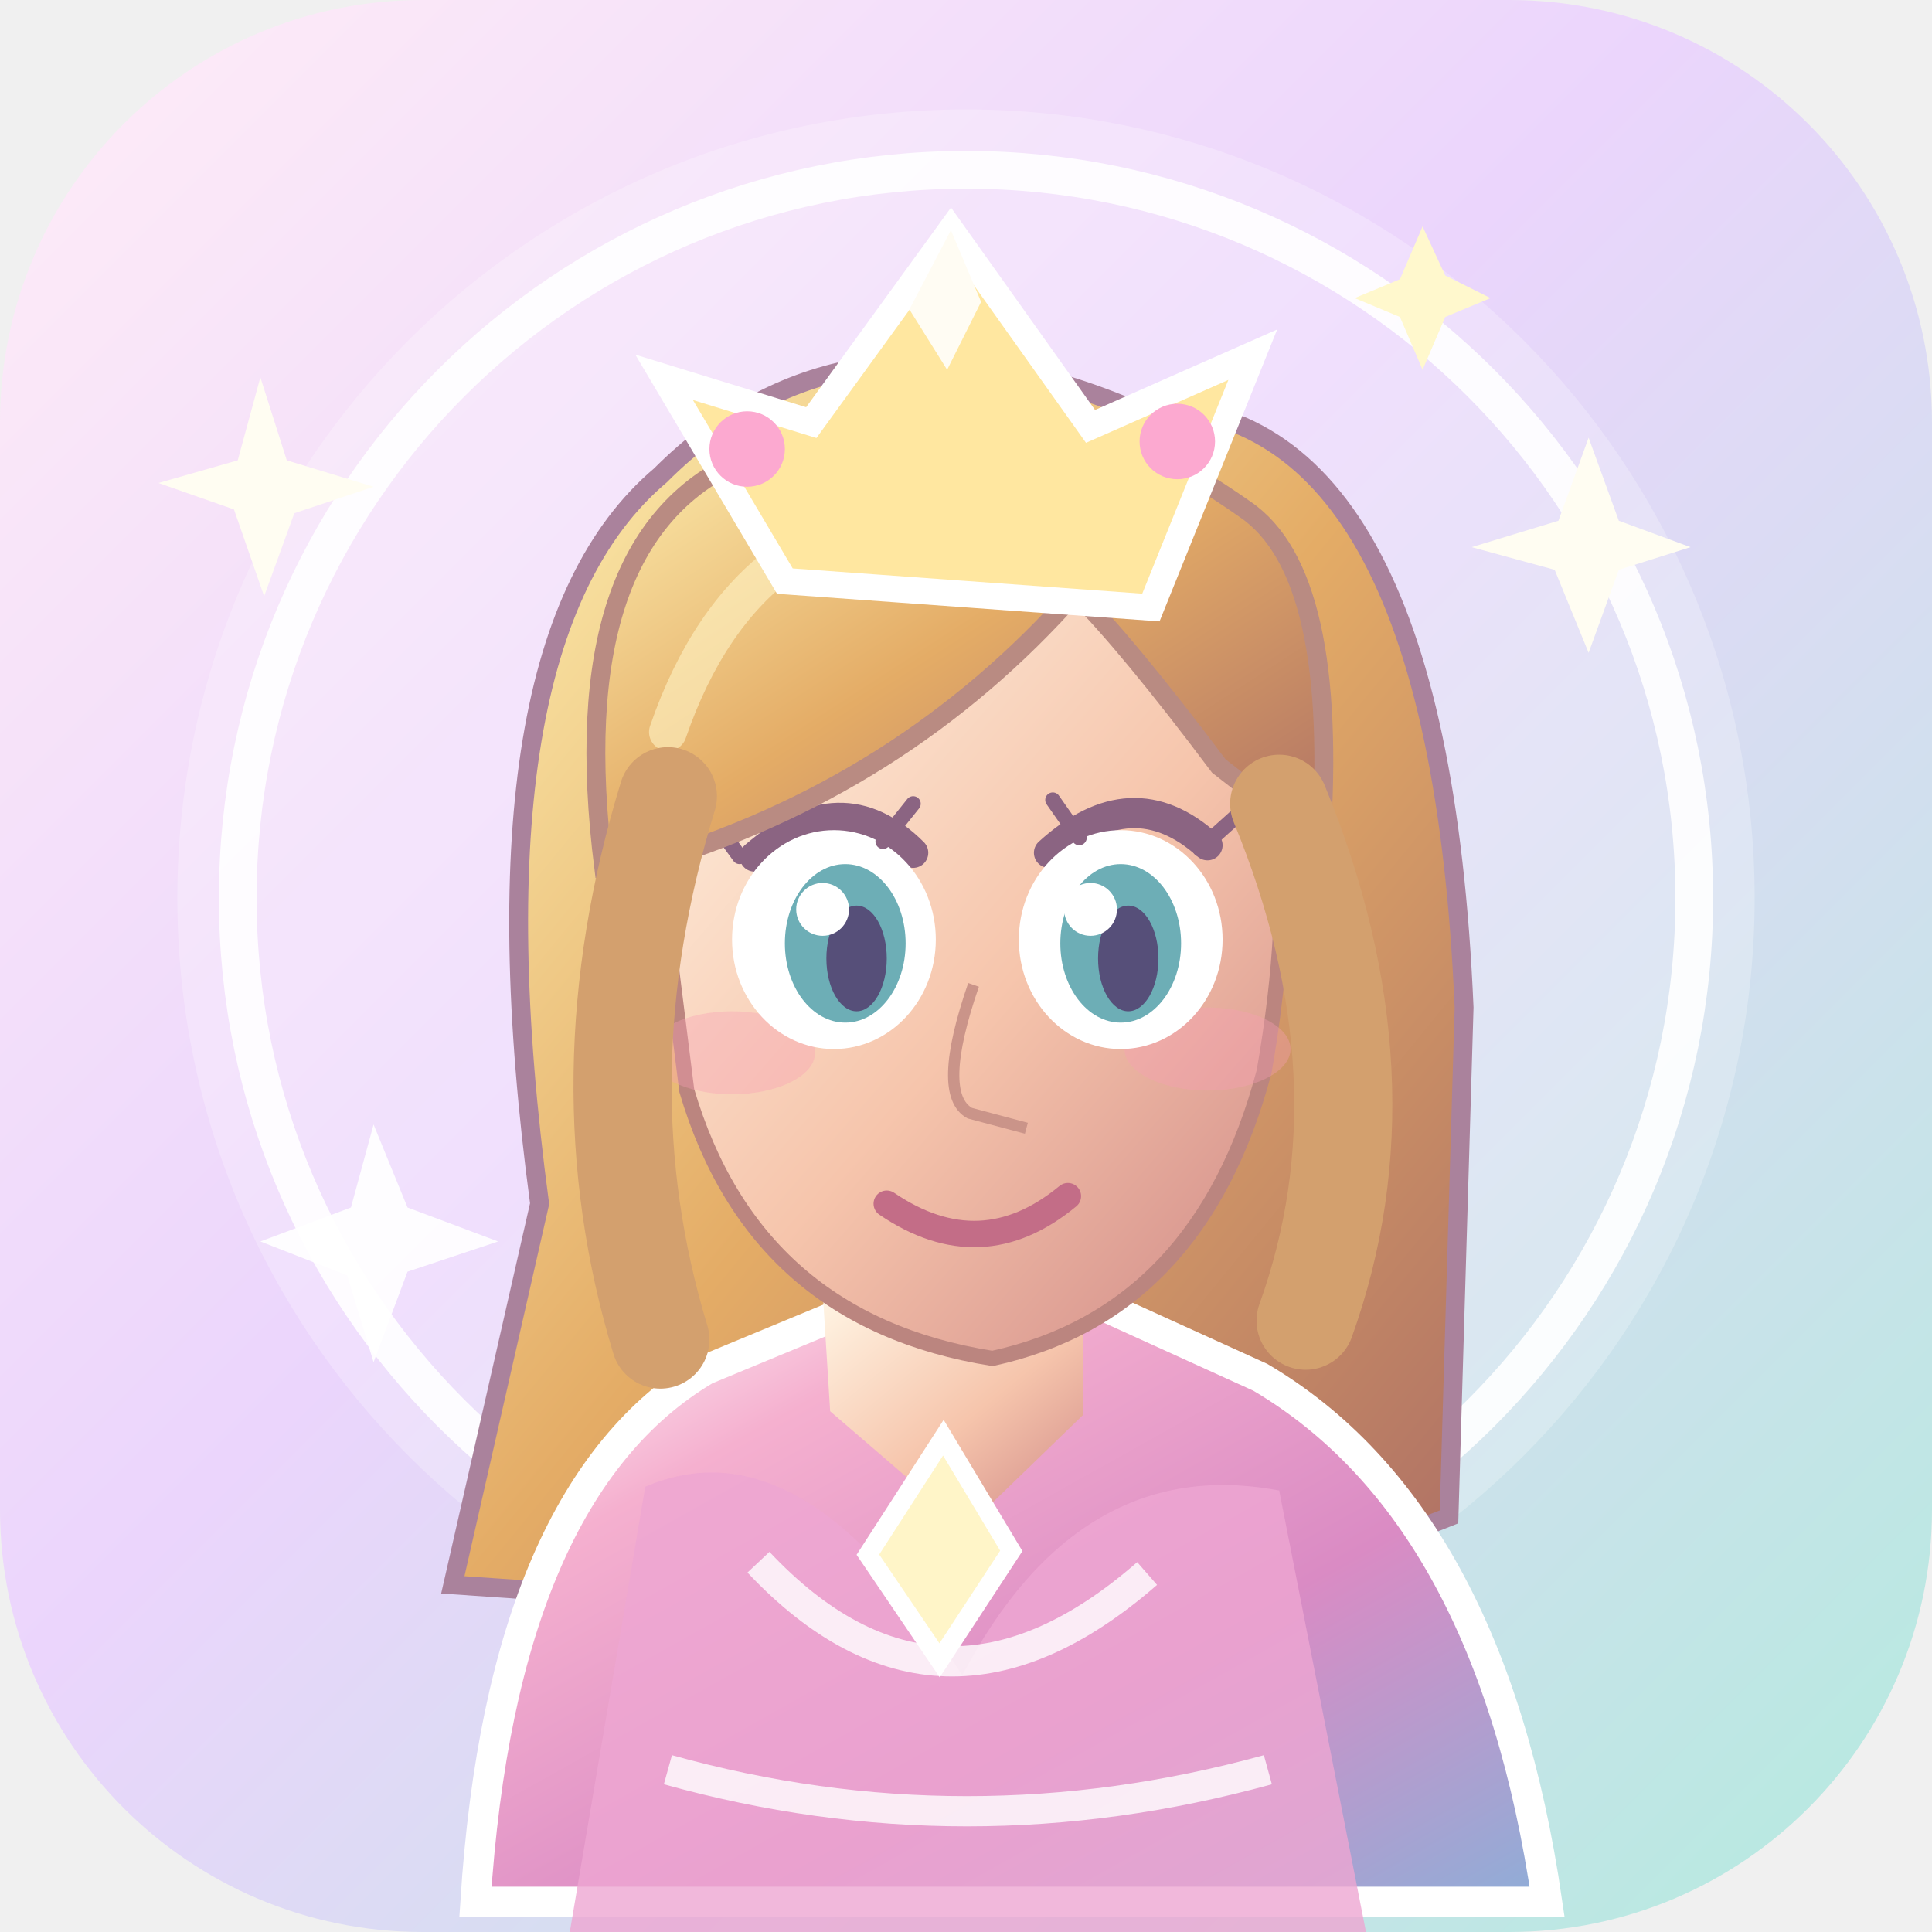
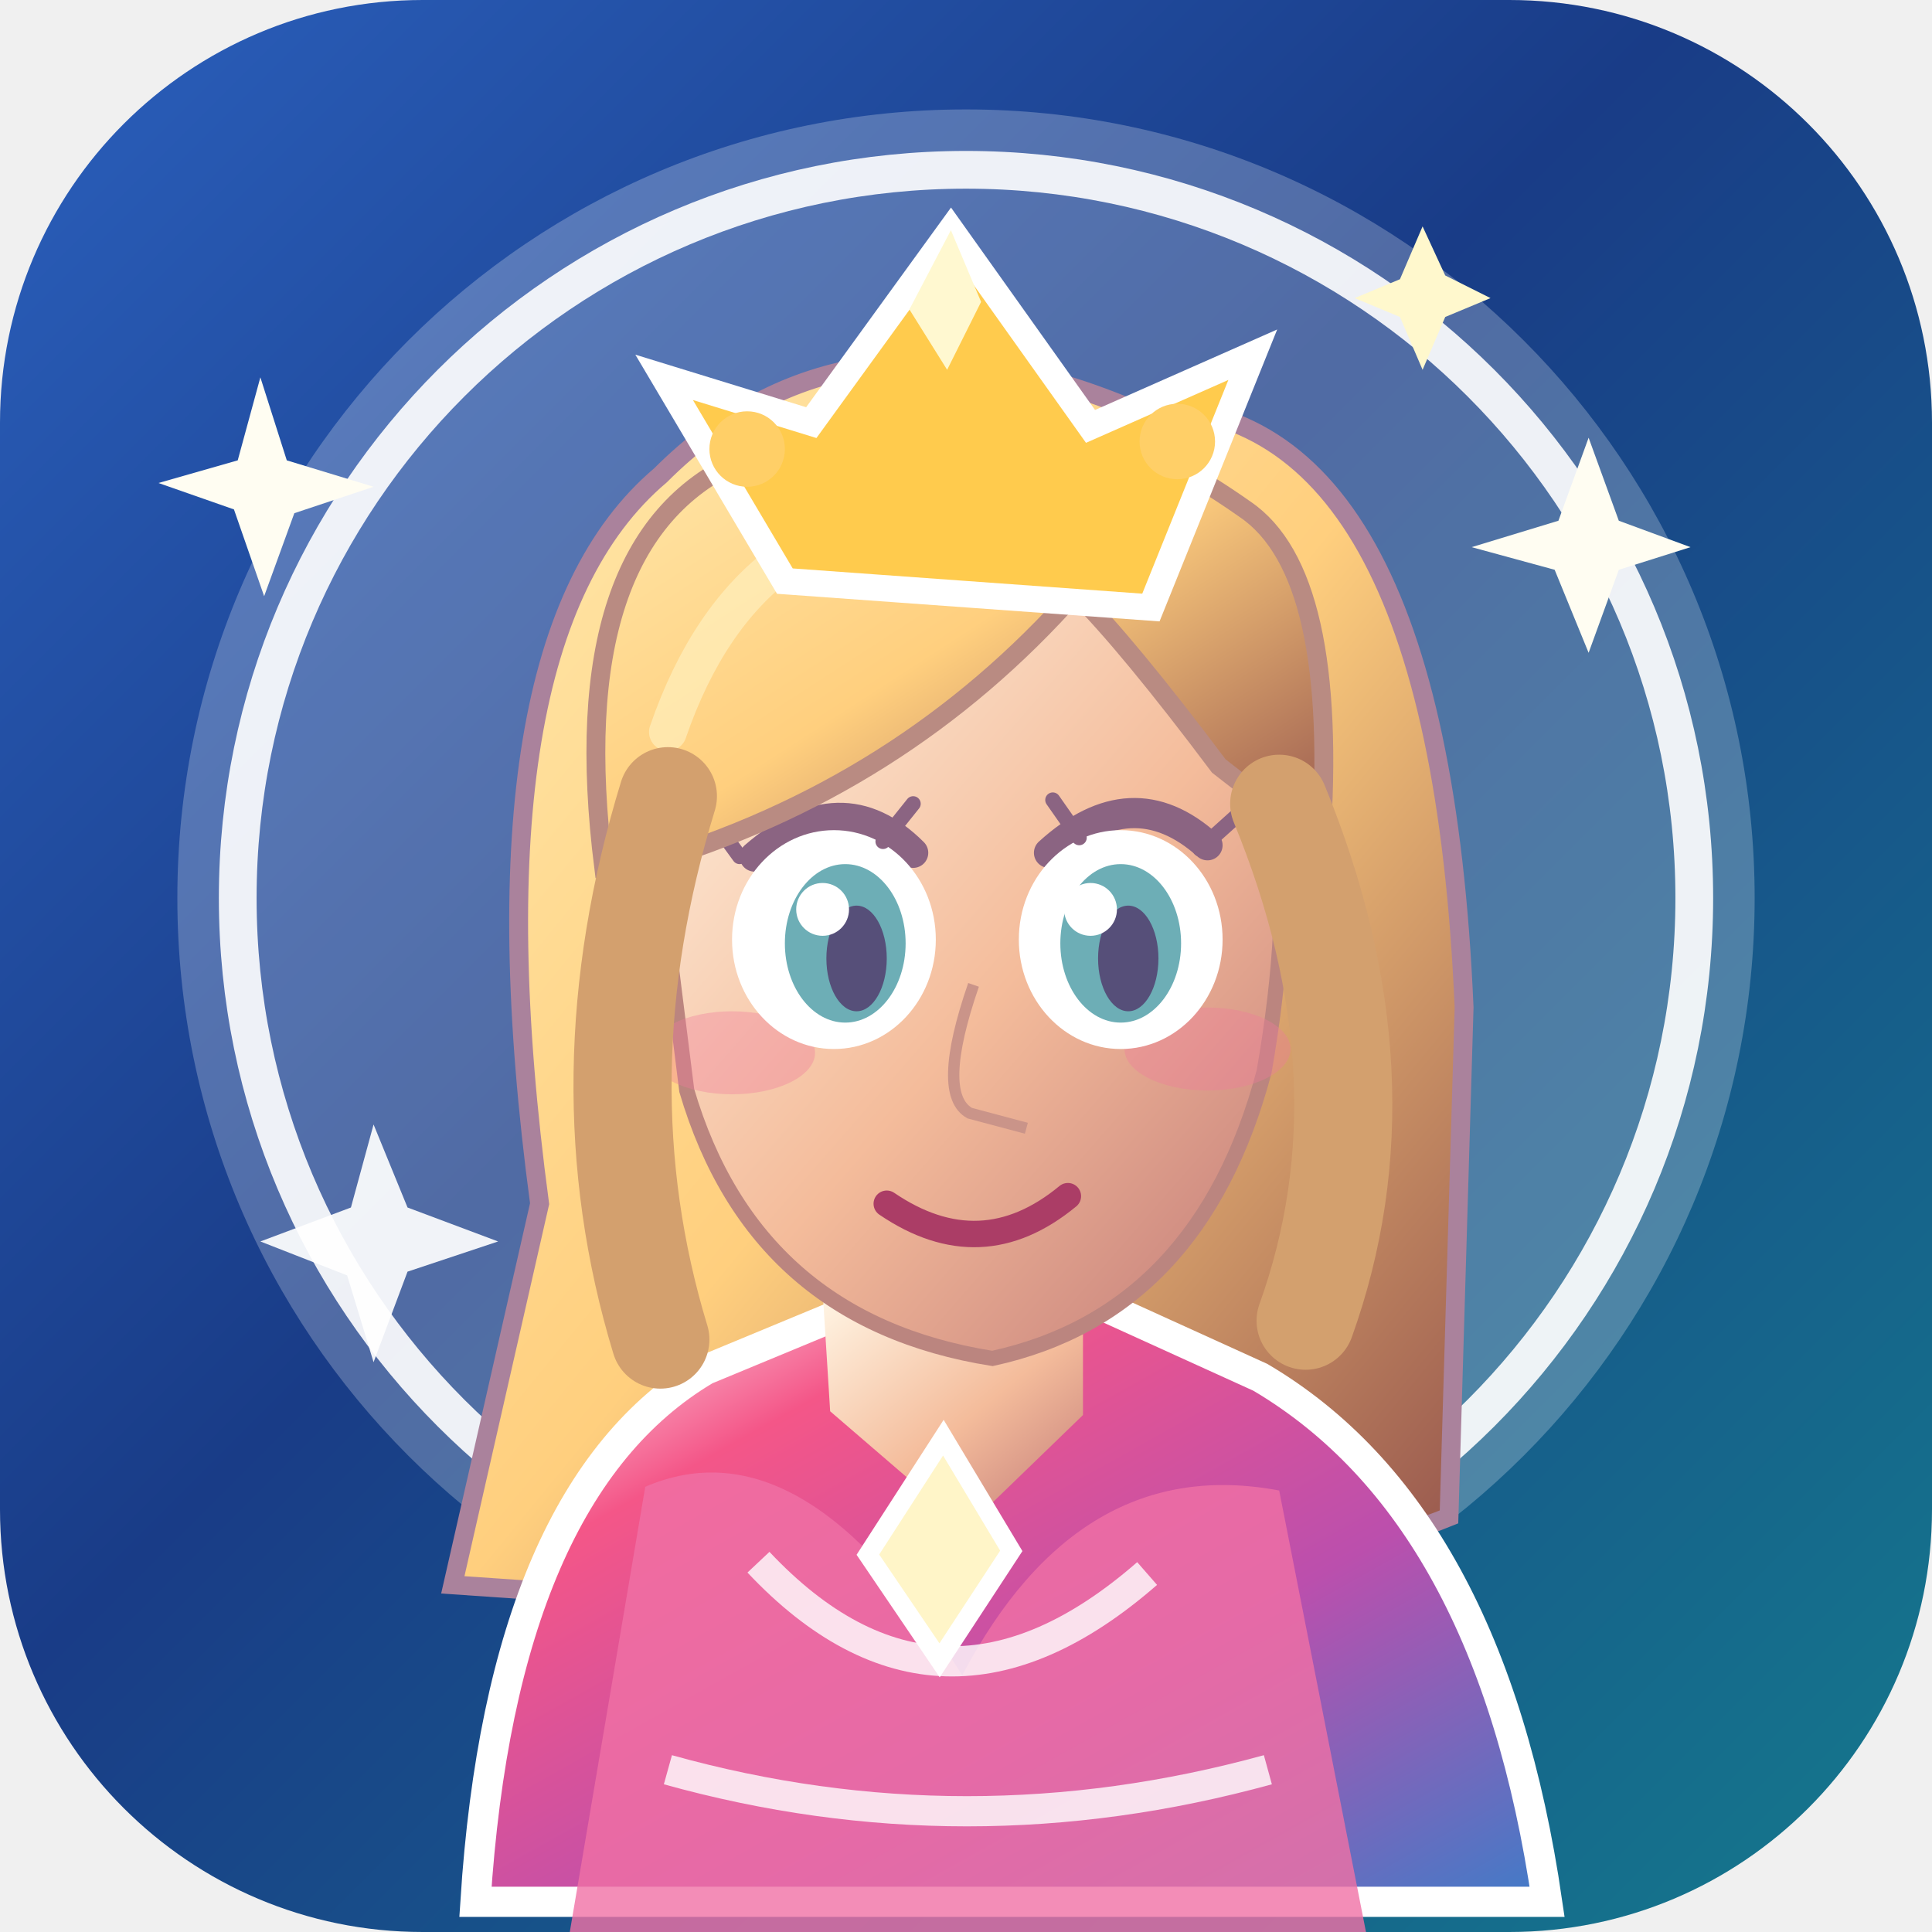
<svg xmlns="http://www.w3.org/2000/svg" width="512" height="512" viewBox="0 0 512 512">
  <defs>
    <linearGradient id="bg" x1="0" y1="0" x2="1" y2="1">
-       <stop stop-color="#FFEDF7" />
-       <stop offset=".44" stop-color="#EBD5FC" />
-       <stop offset="1" stop-color="#B3EBDE" />
+       <stop stop-color="#2B60BD" />
+       <stop offset=".44" stop-color="#193C87" />
+       <stop offset="1" stop-color="#147A8D" />
    </linearGradient>
    <linearGradient id="hair" x1="0" y1="0" x2="1" y2="1">
-       <stop stop-color="#FFF3B4" />
-       <stop offset=".5" stop-color="#E4AC66" />
-       <stop offset="1" stop-color="#AD6F65" />
+       <stop stop-color="#FFE9AD" />
+       <stop offset=".5" stop-color="#FFCF7E" />
+       <stop offset="1" stop-color="#92514B" />
    </linearGradient>
    <linearGradient id="face" x1=".1" y1="0" x2=".95" y2="1">
      <stop stop-color="#FFF4E3" />
-       <stop offset=".55" stop-color="#F6C5AC" />
-       <stop offset="1" stop-color="#D18B88" />
+       <stop offset=".55" stop-color="#F4BC9B" />
+       <stop offset="1" stop-color="#C37C79" />
    </linearGradient>
    <linearGradient id="dress" x1="0" y1="0" x2="1" y2="1">
      <stop stop-color="#fff" />
-       <stop offset=".24" stop-color="#F5B0CF" />
-       <stop offset=".62" stop-color="#DA8BC4" />
-       <stop offset="1" stop-color="#8DAED8" />
+       <stop offset=".24" stop-color="#F45688" />
+       <stop offset=".62" stop-color="#BB4FAD" />
+       <stop offset="1" stop-color="#3E7CC8" />
    </linearGradient>
  </defs>
  <rect width="512" height="512" rx="112" fill="url(#bg)" />
  <circle cx="256" cy="238" r="209" fill="#fff" opacity=".24" />
  <circle cx="256" cy="238" r="193" fill="none" stroke="#fff" stroke-width="10" opacity=".9" />
  <path d="M69 100L76 122 99 129 78 136 70 158 62 135 42 128 63 122Z" fill="#FFFDF2" />
  <path d="M421 116L429 138 448 145 429 151 421 173 412 151 390 145 413 138Z" fill="#FFFDF2" />
  <path d="M377 60L383 73 395 79 383 84 377 98 371 84 359 79 371 74Z" fill="#FFF8CD" />
  <path d="M143 319Q123 170 175 126Q224 77 299 108Q381 103 388 267L384 402Q337 421 288 405L178 424 120 420Z" fill="url(#hair)" stroke="#AA829C" stroke-width="5" />
  <path d="M126 504Q133 395 187 363L228 346 290 345 334 365Q395 401 410 504Z" fill="url(#dress)" stroke="#fff" stroke-width="8" />
-   <path d="M171 394Q213 376 255 444Q286 385 339 395L362 512H151Z" fill="#EEA6D2" opacity=".8" />
+   <path d="M171 394Q213 376 255 444Q286 385 339 395L362 512H151Z" fill="#F070A5" opacity=".8" />
  <path d="M201 414Q249 465 304 417M177 469Q256 491 336 469" fill="none" stroke="#FFF" stroke-width="8" opacity=".8" />
  <path d="M218 342L220 374 256 405 287 375 287 339" fill="url(#face)" />
  <path d="M174 225Q174 161 217 145Q278 120 321 166Q349 204 335 284Q318 348 263 360Q200 350 182 289Z" fill="url(#face)" stroke="#BB857F" stroke-width="4" />
-   <ellipse cx="194" cy="279" rx="22" ry="11" fill="#F89EB4" opacity=".36" />
-   <ellipse cx="320" cy="278" rx="22" ry="11" fill="#F89EB4" opacity=".36" />
+   <ellipse cx="194" cy="279" rx="22" ry="11" fill="#EE7B9A" opacity=".36" />
+   <ellipse cx="320" cy="278" rx="22" ry="11" fill="#EE7B9A" opacity=".36" />
  <path d="M200 227Q223 207 242 226M278 226Q300 206 320 224" fill="none" stroke="#8B6482" stroke-width="8" stroke-linecap="round" />
  <ellipse cx="221" cy="249" rx="27" ry="29" fill="#fff" />
  <ellipse cx="297" cy="249" rx="27" ry="29" fill="#fff" />
  <ellipse cx="224" cy="250" rx="16" ry="21" fill="#6DAEB6" />
  <ellipse cx="297" cy="250" rx="16" ry="21" fill="#6DAEB6" />
  <ellipse cx="227" cy="254" rx="8" ry="14" fill="#564F79" />
  <ellipse cx="299" cy="254" rx="8" ry="14" fill="#564F79" />
  <circle cx="218" cy="241" r="7" fill="#fff" />
  <circle cx="289" cy="241" r="7" fill="#fff" />
  <path d="M196 227L188 216M234 223L242 213M286 222L279 212M318 225L328 216" stroke="#8B6482" stroke-width="4" stroke-linecap="round" />
  <path d="M258 261Q248 290 257 295L272 299" fill="none" stroke="#CA9489" stroke-width="3" />
-   <path d="M235 319Q260 336 283 317" fill="none" stroke="#C36D87" stroke-width="7" stroke-linecap="round" />
+   <path d="M235 319Q260 336 283 317" fill="none" stroke="#AB3D66" stroke-width="7" stroke-linecap="round" />
  <path d="M160 230Q149 143 196 122Q259 85 330 135Q355 152 350 224L323 203Q299 171 285 157Q239 209 171 229Z" fill="url(#hair)" stroke="#B98B82" stroke-width="5" />
  <path d="M177 194Q198 133 257 135" stroke="#FFF3C5" stroke-width="10" opacity=".6" fill="none" stroke-linecap="round" />
  <path d="M177 211Q154 286 175 355M339 213Q369 286 346 350" stroke="#D3A06E" stroke-width="26" stroke-linecap="round" fill="none" />
-   <path d="M208 154L176 100 215 112 252 61 289 113 332 94 305 161Z" fill="#FFE7A0" stroke="#fff" stroke-width="7" />
-   <path d="M252 61L260 80 251 98 241 82Z" fill="#FFFCF3" />
-   <circle cx="198" cy="119" r="10" fill="#FCA9D0" />
-   <circle cx="312" cy="117" r="10" fill="#FCA9D0" />
+   <path d="M208 154L176 100 215 112 252 61 289 113 332 94 305 161Z" fill="#FFCB4D" stroke="#fff" stroke-width="7" />
+   <path d="M252 61L260 80 251 98 241 82Z" fill="#FFF8D0" />
+   <circle cx="198" cy="119" r="10" fill="#FFCF67" />
+   <circle cx="312" cy="117" r="10" fill="#FFCF67" />
  <path d="M250 381L268 411 249 440 230 412Z" fill="#FFF5C8" stroke="#fff" stroke-width="5" />
  <path d="M99 298L108 320 132 329 108 337 99 361 92 338 69 329 93 320Z" fill="#fff" opacity=".92" />
</svg>
